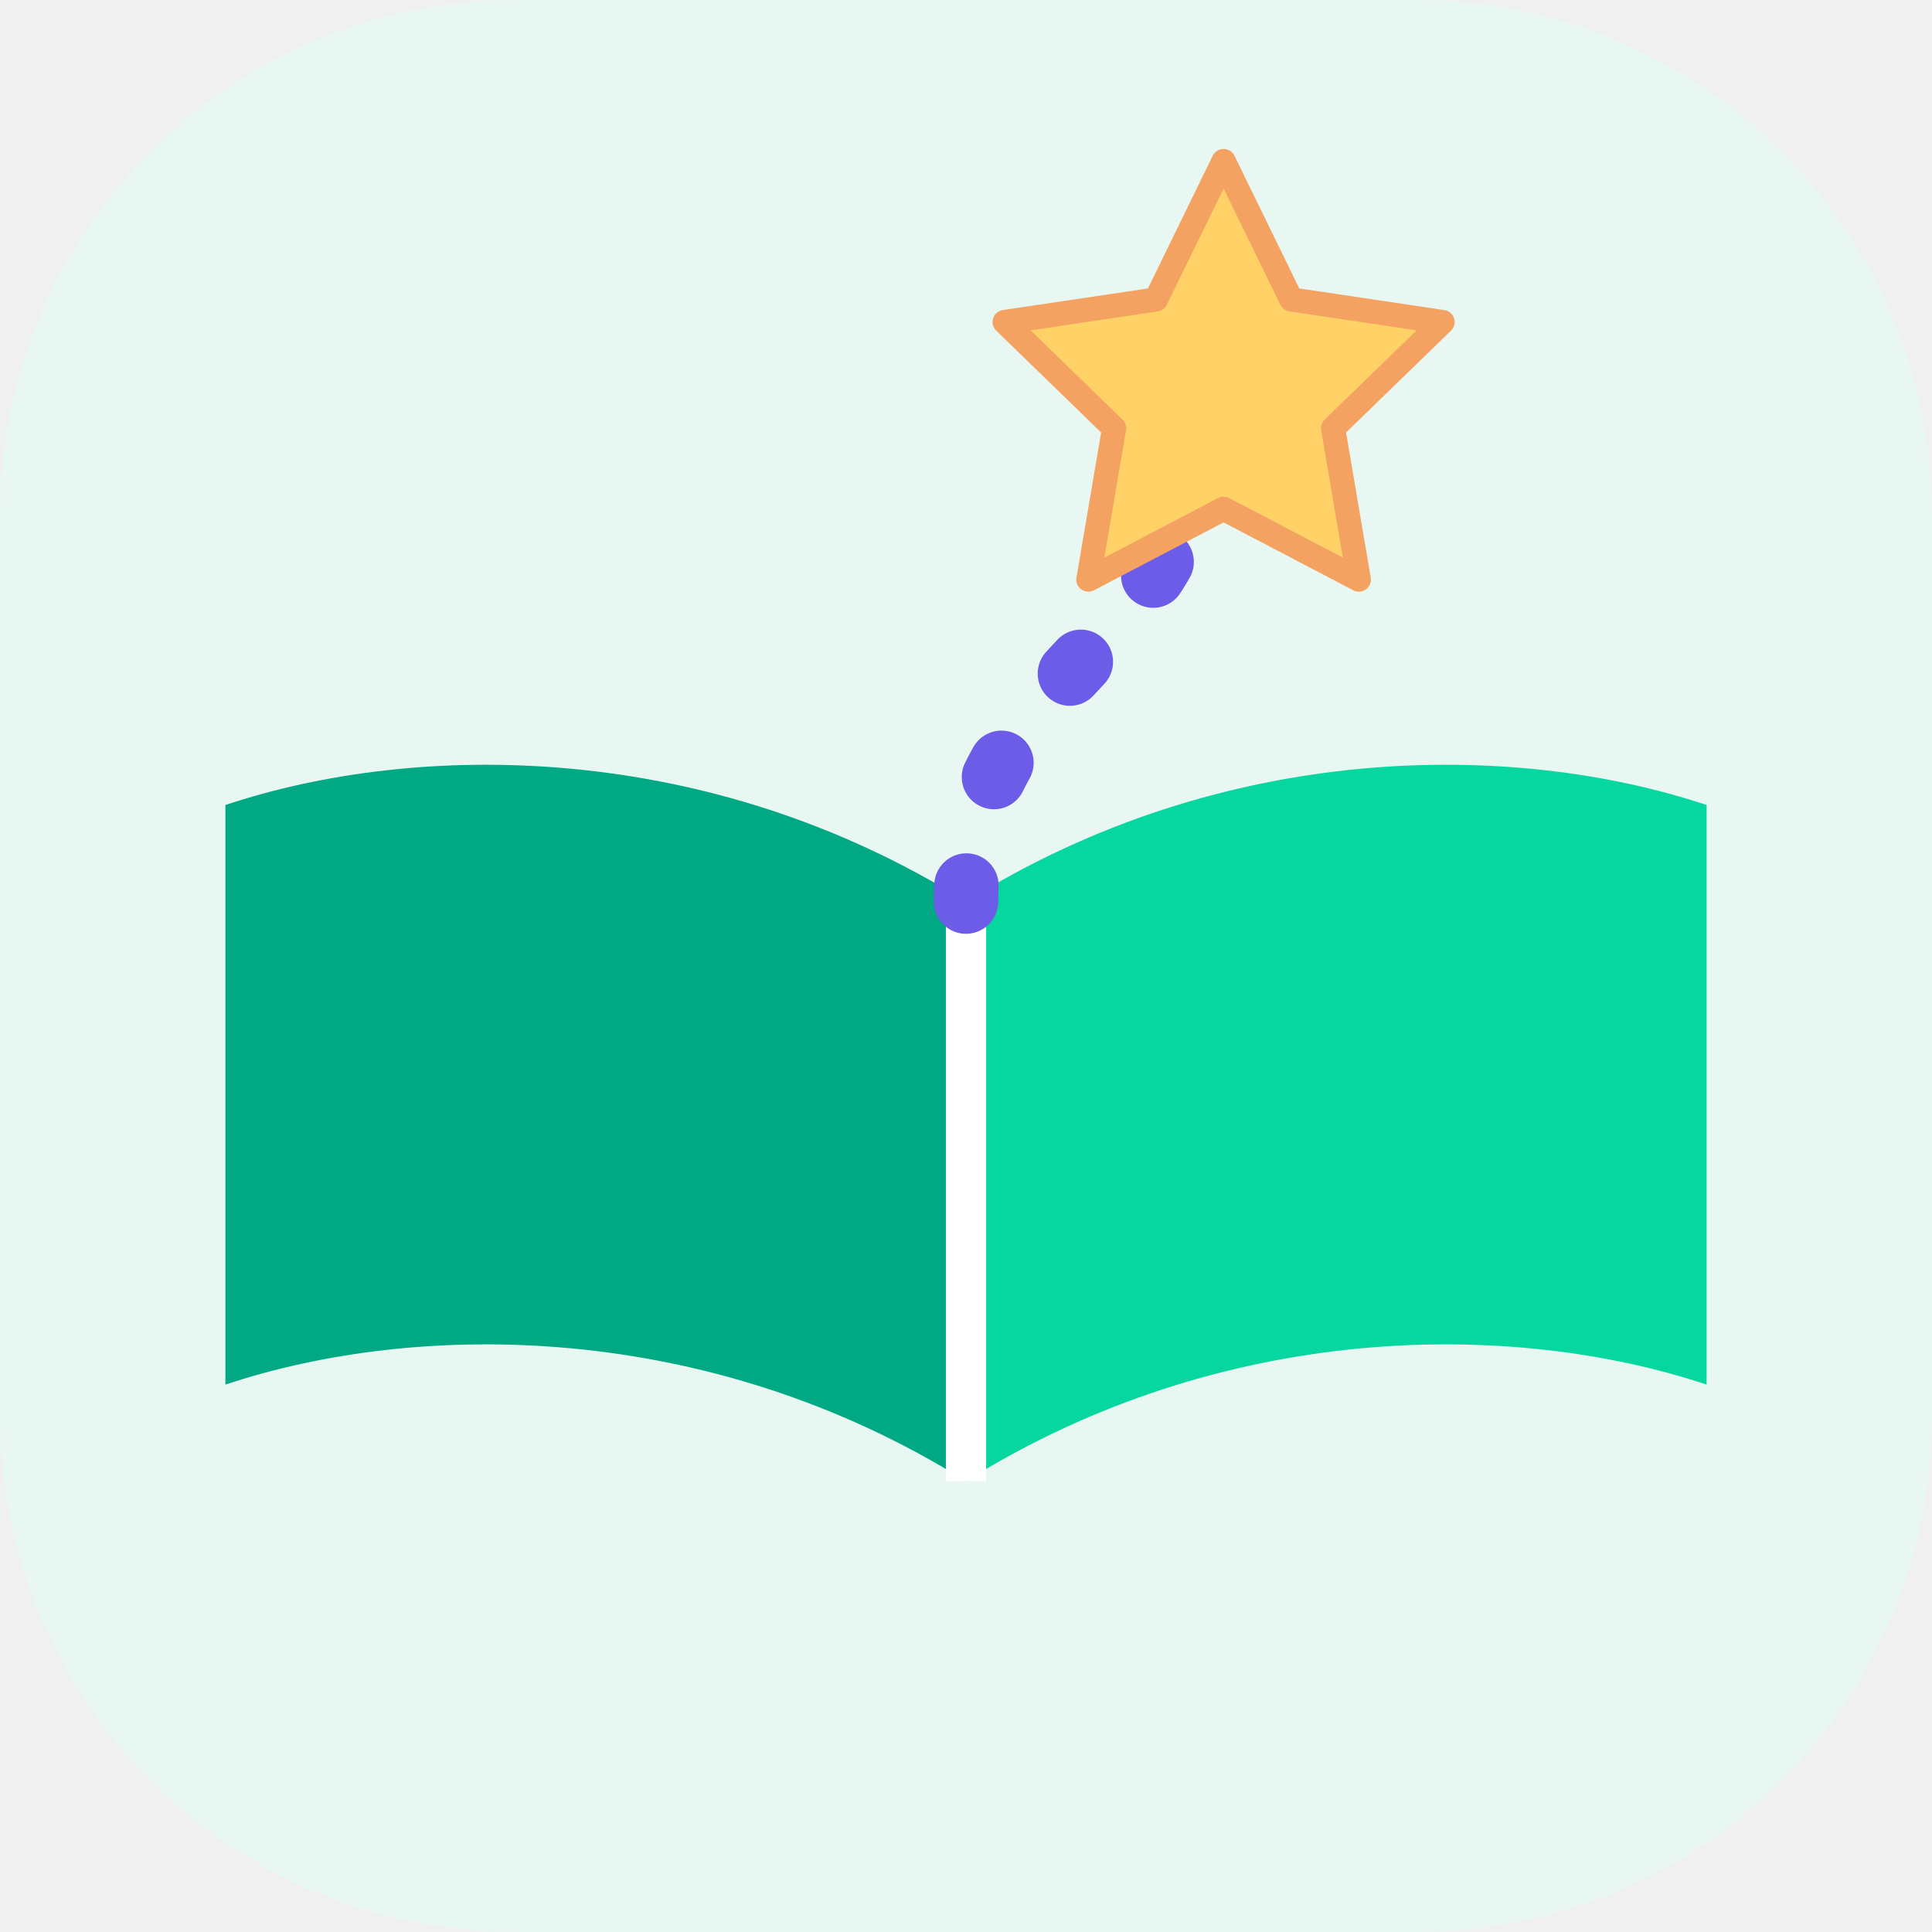
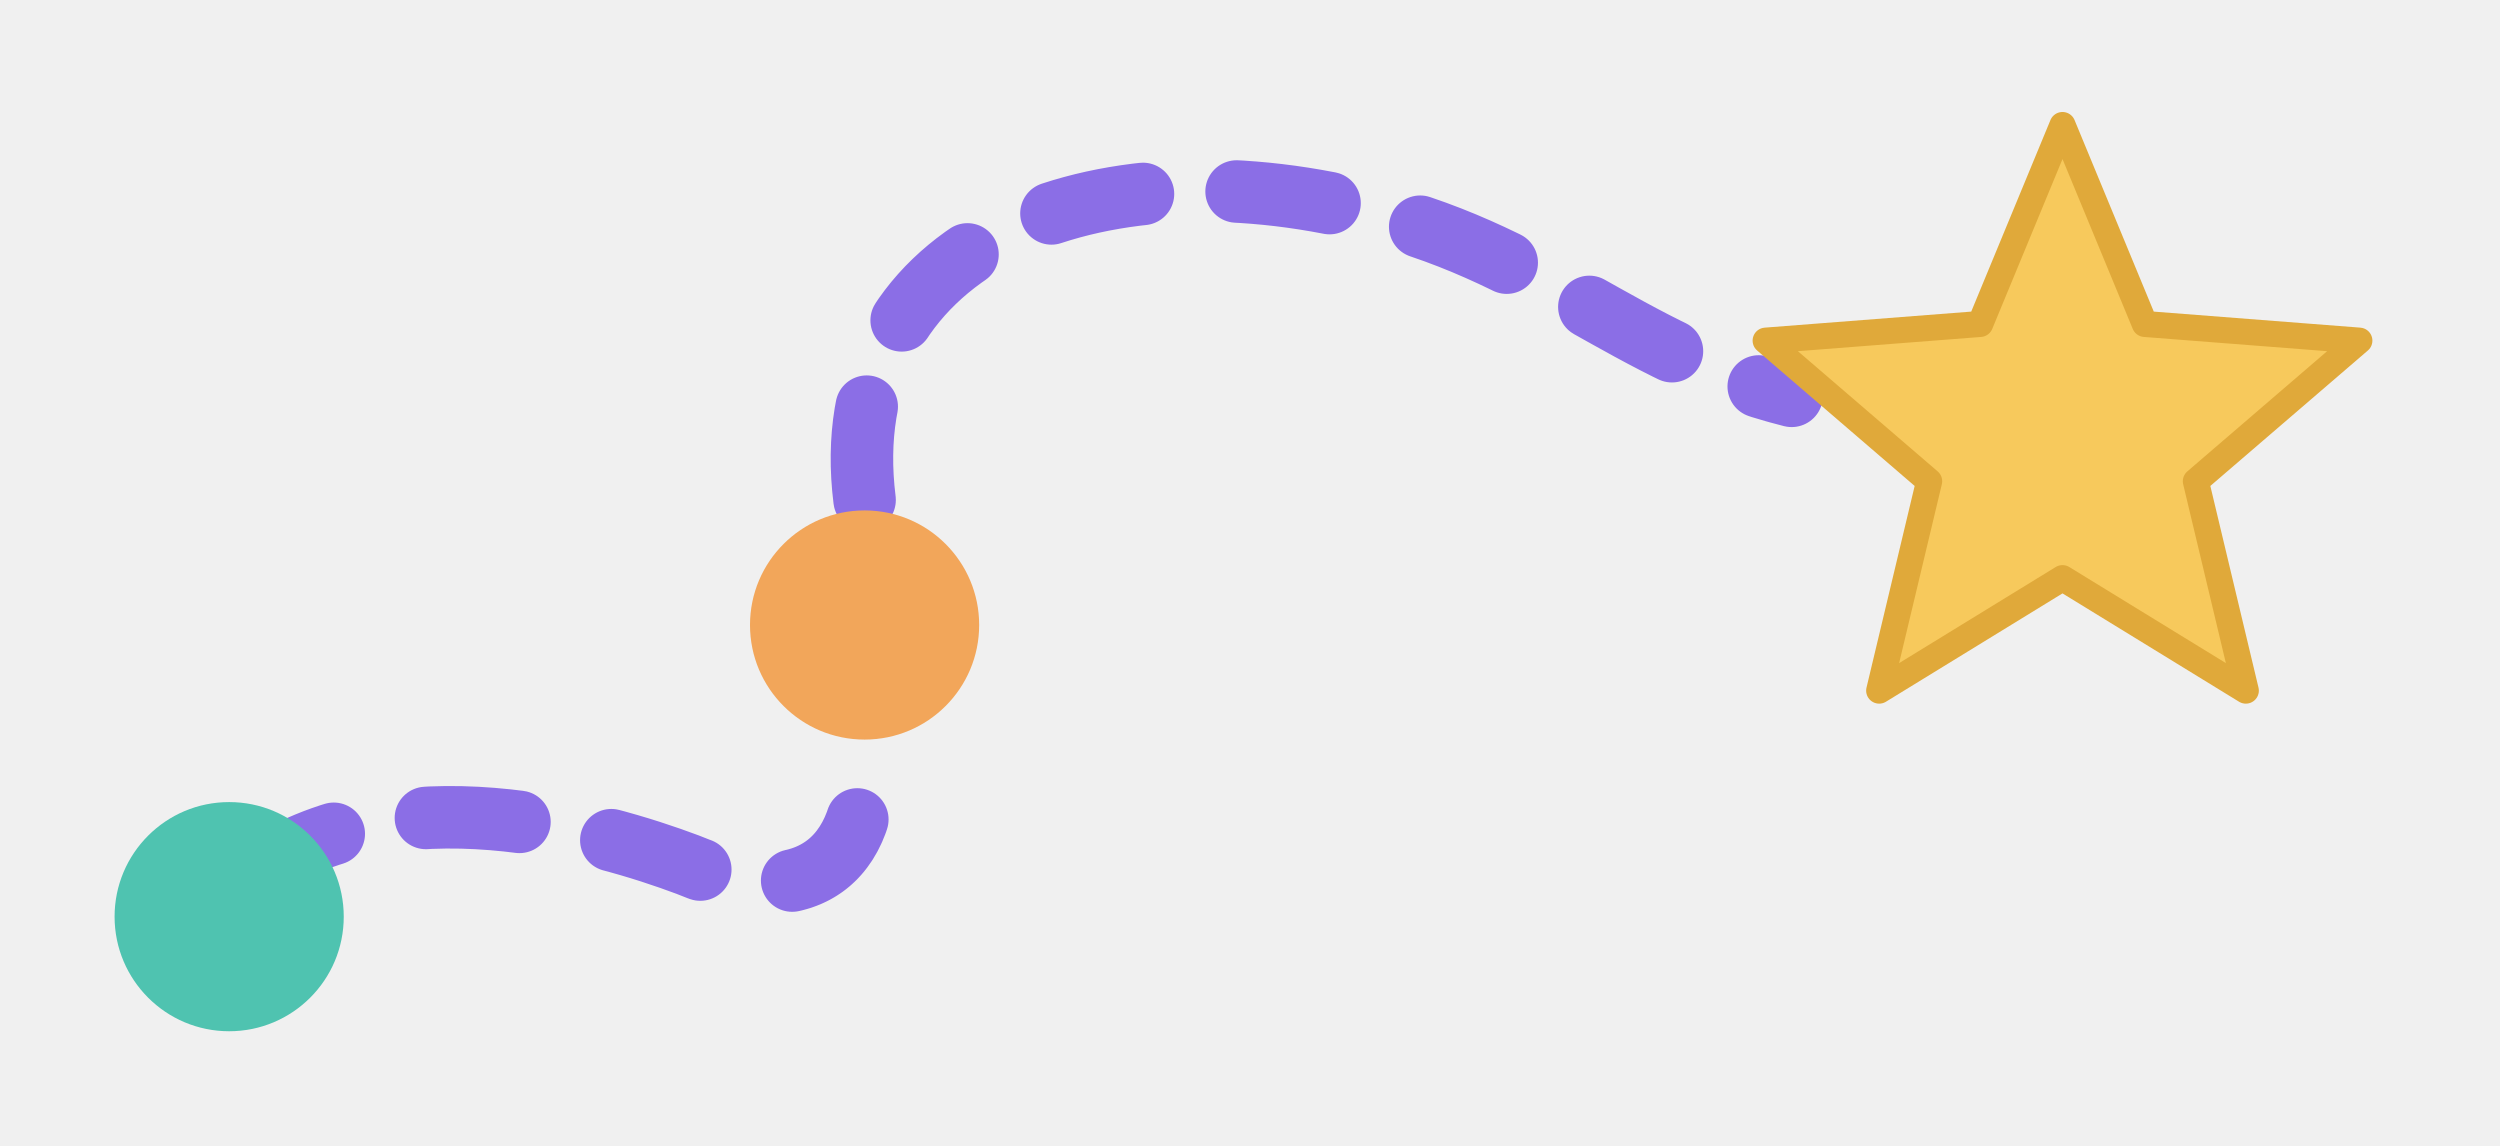
- <svg xmlns="http://www.w3.org/2000/svg" viewBox="0 0 120 120">
-   <rect width="120" height="120" rx="32" fill="#e8f7f1" />
-   <path d="M60 92 C 44 82, 26 82, 14 86 V 50 C 26 46, 44 46, 60 56 Z" fill="#00a884" />
-   <path d="M60 92 C 76 82, 94 82, 106 86 V 50 C 94 46, 76 46, 60 56 Z" fill="#06d6a0" />
-   <path d="M60 56 V 92" stroke="#fff" stroke-width="2.5" />
-   <path d="M60 56 C 60 42, 74 40, 74 28" fill="none" stroke="#6c5ce7" stroke-width="4" stroke-linecap="round" stroke-dasharray="1 7" />
-   <path d="M76 10 l4.2 8.6 9.4 1.4-6.8 6.6 1.6 9.4-8.4-4.4-8.4 4.4 1.6-9.4-6.8-6.6 9.4-1.4z" fill="#ffd166" stroke="#f4a261" stroke-width="1.5" stroke-linejoin="round" />
+ <svg xmlns="http://www.w3.org/2000/svg" viewBox="0 0 240 110">
+   <path d="M24 84 C 38 74, 58 80, 66 83 C 78 88, 84 82, 83 71" fill="none" stroke="#8b6ee6" stroke-width="6" stroke-linecap="round" stroke-dasharray="9 9" />
+   <path d="M83 48 C 80 24, 104 14, 130 20 C 148 24, 156 34, 172 38" fill="none" stroke="#8b6ee6" stroke-width="6" stroke-linecap="round" stroke-dasharray="9 9" />
+   <circle cx="22" cy="88" r="11" fill="#4fc3b0" />
+   <circle cx="83" cy="60" r="11" fill="#f2a65a" />
+   <polygon points="198.0,12.0 205.9,31.1 226.5,32.7 210.8,46.2 215.6,66.3 198.0,55.5 180.4,66.3 185.2,46.2 169.5,32.7 190.1,31.1" fill="#f7c95c" stroke="#e0a93a" stroke-width="2.5" stroke-linejoin="round" />
</svg>
